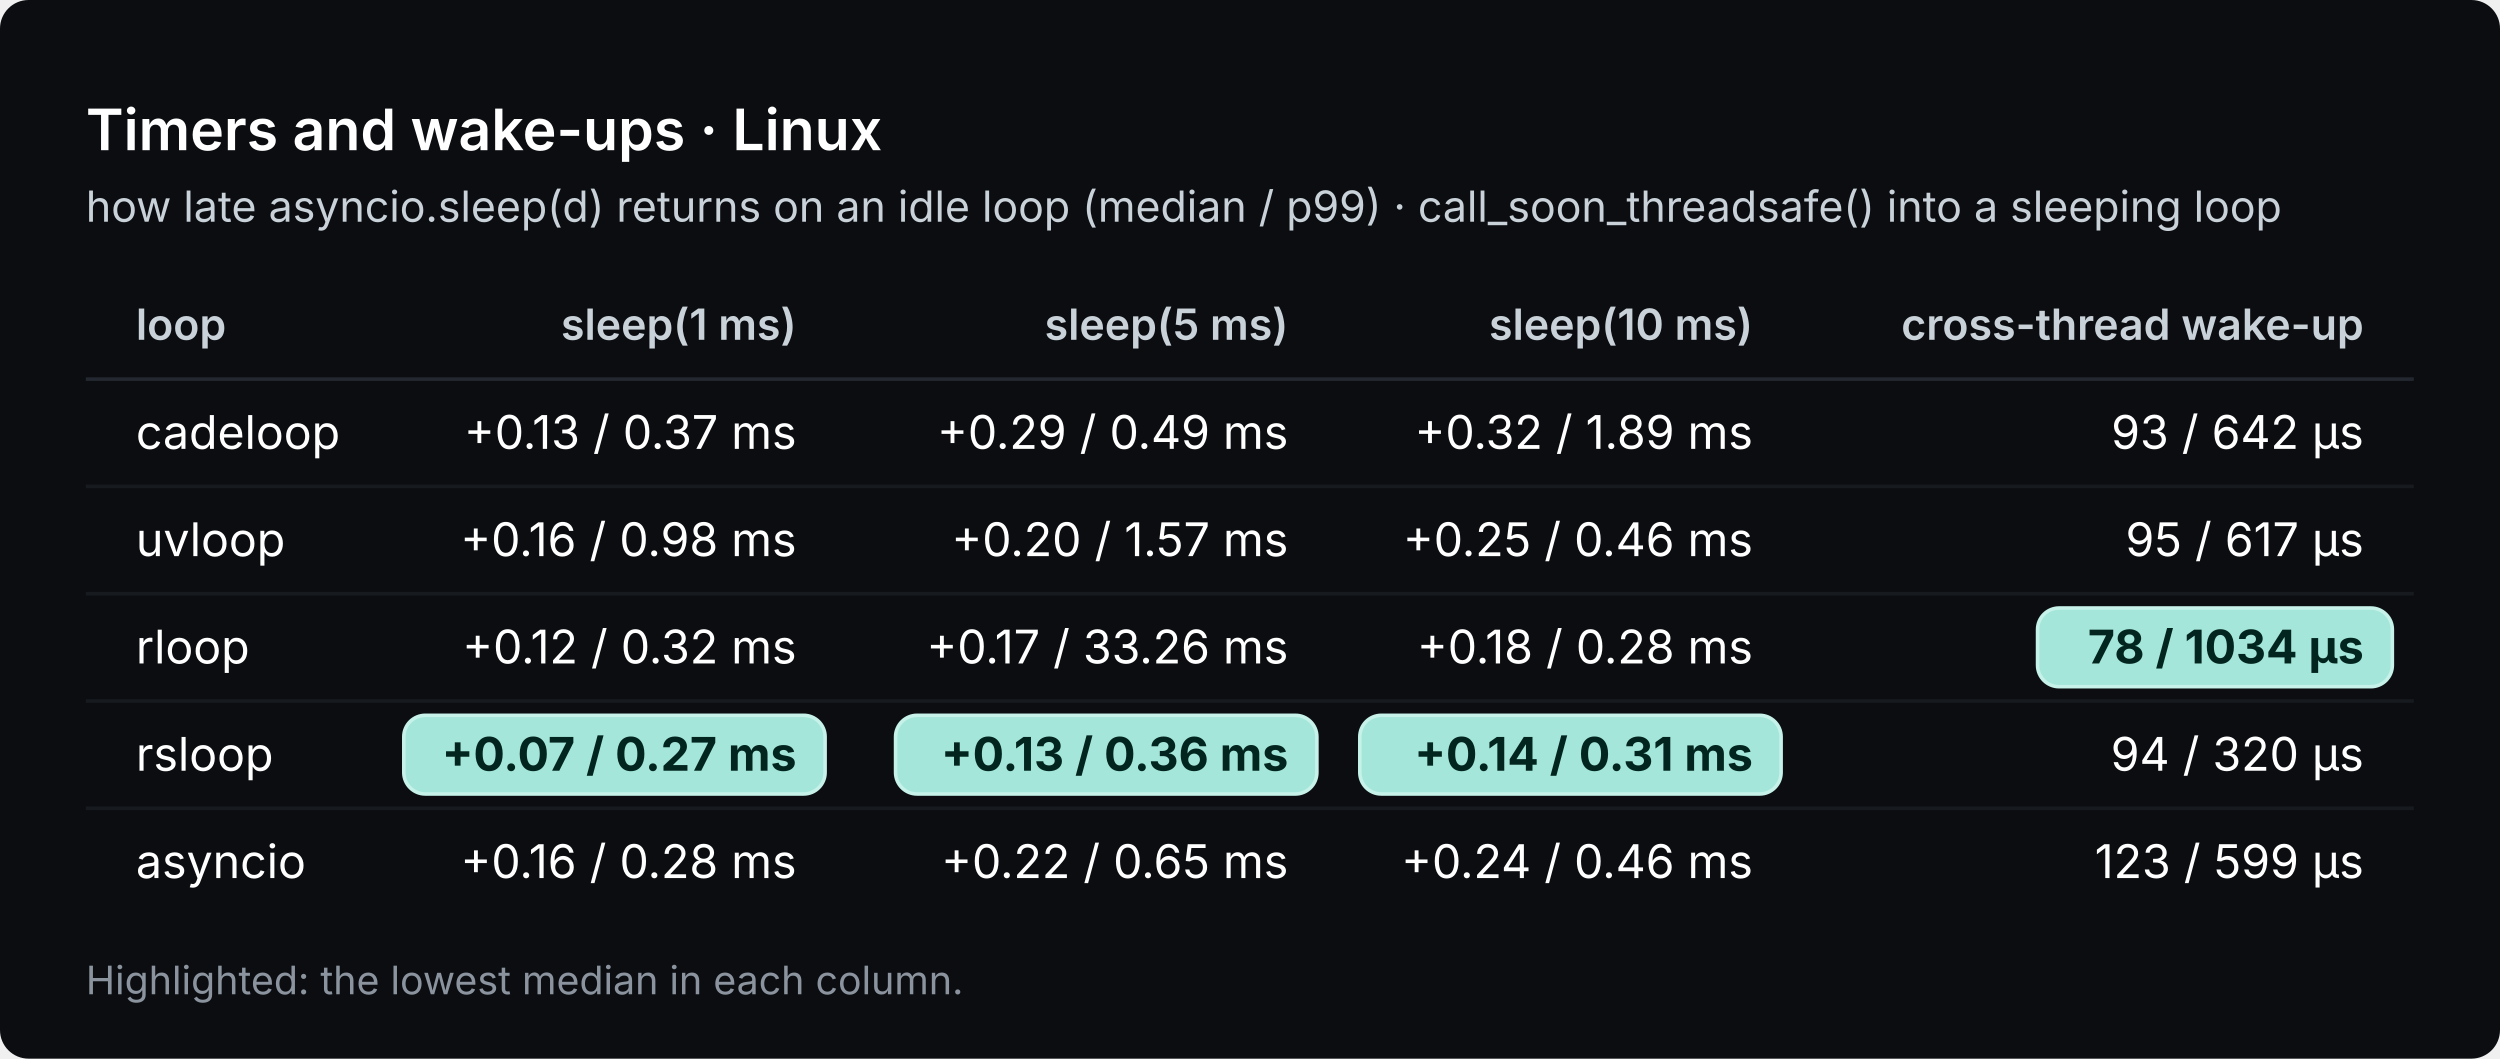
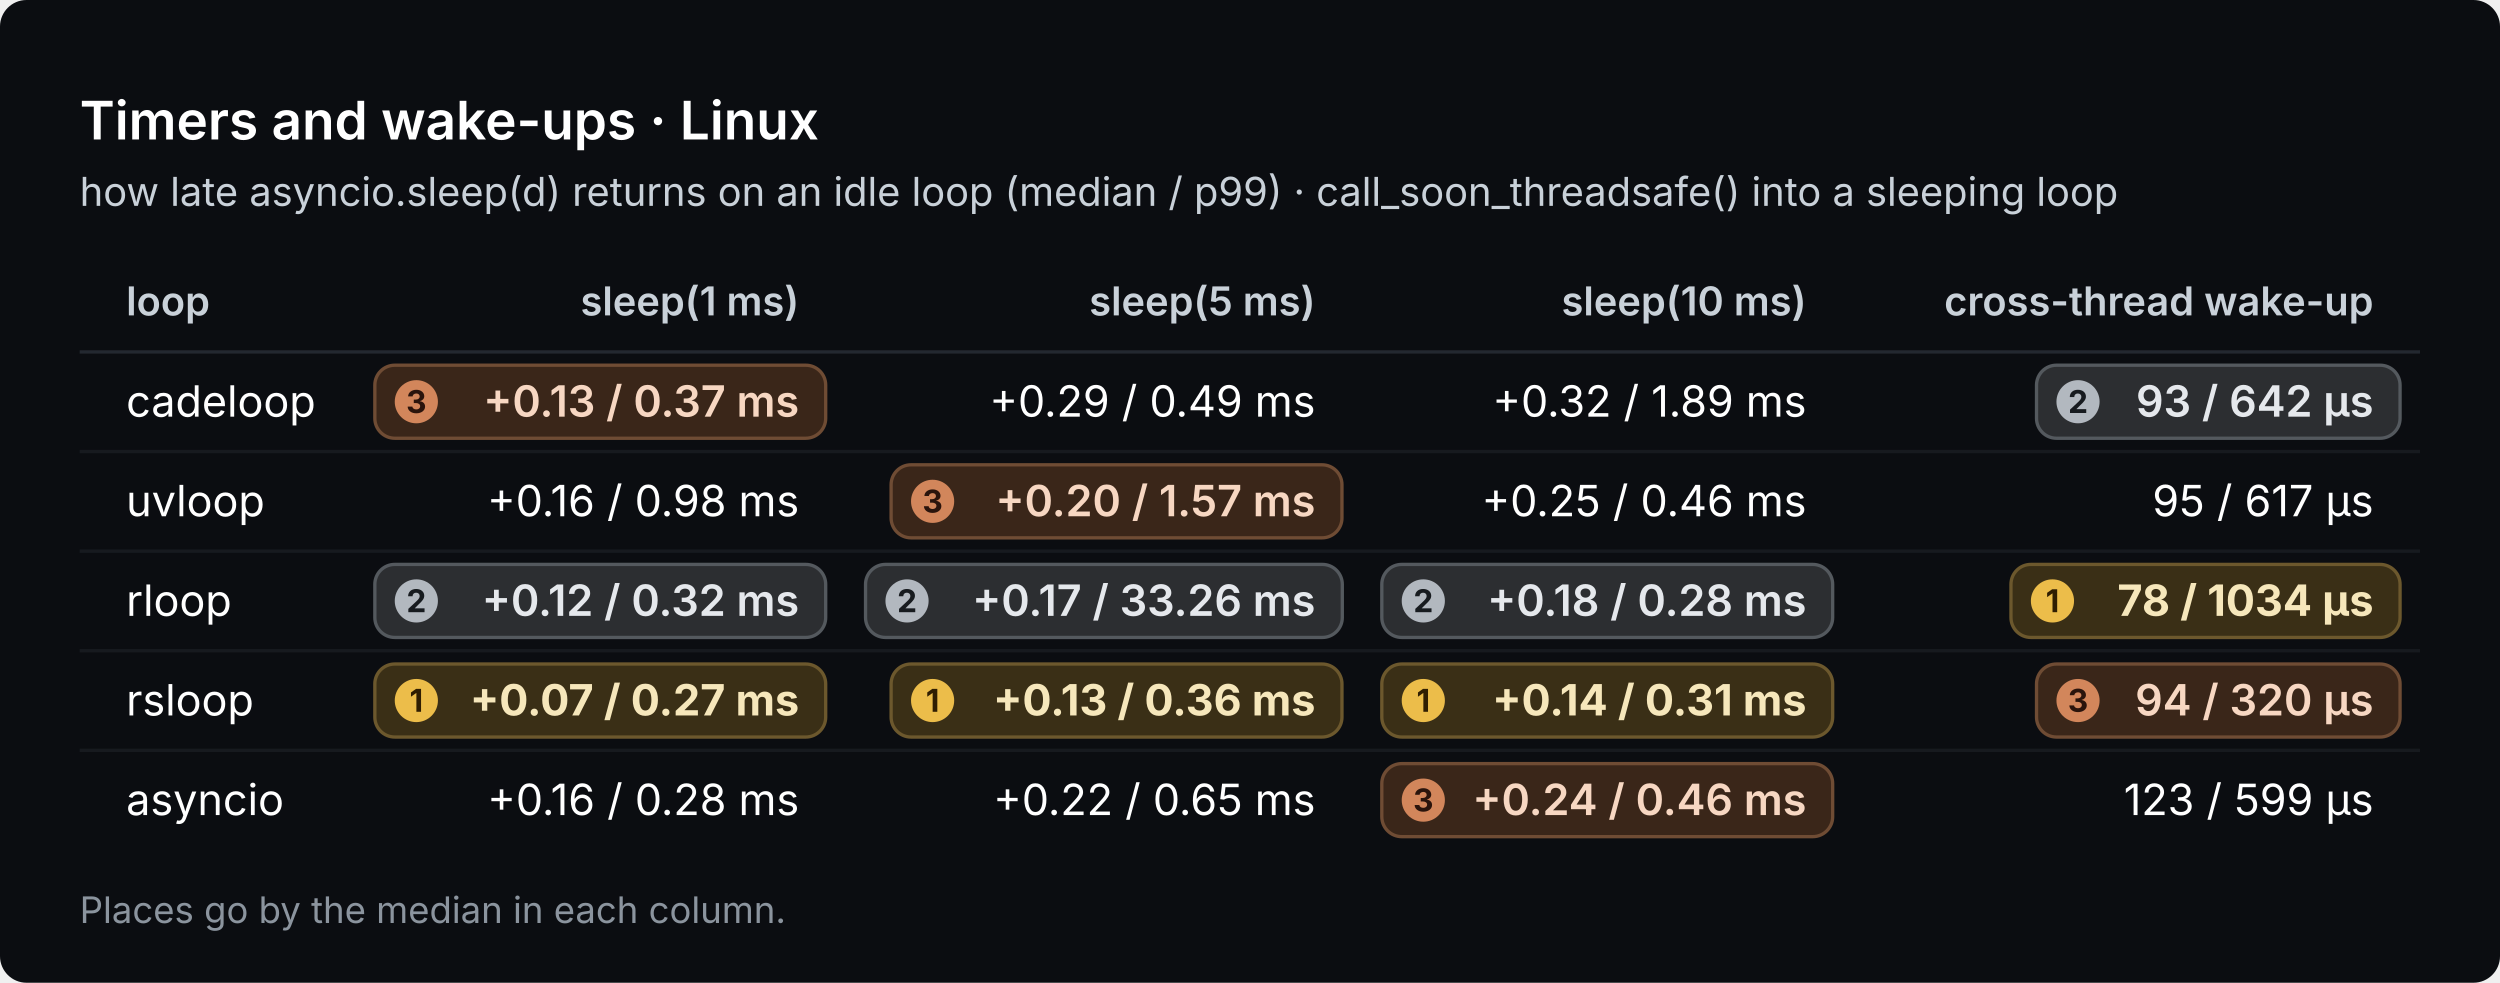
- <svg xmlns="http://www.w3.org/2000/svg" viewBox="0 0 699 296" width="699" height="296" font-family="system-ui, -apple-system, 'Segoe UI', sans-serif">
-   <rect width="699" height="296" fill="#0B0D11" rx="8" />
+ <svg xmlns="http://www.w3.org/2000/svg" viewBox="0 0 753 296" width="753" height="296" font-family="system-ui, -apple-system, 'Segoe UI', sans-serif">
+   <rect width="753" height="296" fill="#0B0D11" rx="8" />
  <text x="24" y="42" font-size="16" font-weight="600" fill="#ffffff">Timers and wake-ups · Linux</text>
  <text x="24" y="62" font-size="12" fill="#c9d1d9">how late asyncio.sleep(d) returns on an idle loop (median / p99) · call_soon_threadsafe() into a sleeping loop</text>
  <text x="38.0" y="95.0" font-size="12" font-weight="600" fill="#c9d1d9">loop</text>
-   <text x="222.7" y="95.0" font-size="12" font-weight="600" text-anchor="end" fill="#c9d1d9">sleep(1 ms)</text>
-   <text x="360.2" y="95.0" font-size="12" font-weight="600" text-anchor="end" fill="#c9d1d9">sleep(5 ms)</text>
-   <text x="490.1" y="95.0" font-size="12" font-weight="600" text-anchor="end" fill="#c9d1d9">sleep(10 ms)</text>
-   <text x="660.9" y="95.0" font-size="12" font-weight="600" text-anchor="end" fill="#c9d1d9">cross-thread wake-up</text>
-   <line x1="24" y1="106.0" x2="674.9" y2="106.0" stroke="#232830" stroke-width="1" />
+   <text x="240.7" y="95.0" font-size="12" font-weight="600" text-anchor="end" fill="#c9d1d9">sleep(1 ms)</text>
+   <text x="396.2" y="95.0" font-size="12" font-weight="600" text-anchor="end" fill="#c9d1d9">sleep(5 ms)</text>
+   <text x="544.1" y="95.0" font-size="12" font-weight="600" text-anchor="end" fill="#c9d1d9">sleep(10 ms)</text>
+   <text x="714.9" y="95.0" font-size="12" font-weight="600" text-anchor="end" fill="#c9d1d9">cross-thread wake-up</text>
+   <line x1="24" y1="106.0" x2="728.9" y2="106.0" stroke="#232830" stroke-width="1" />
  <text x="38.0" y="125.5" font-size="13" fill="#ffffff">cadeloop</text>
-   <text x="222.7" y="125.5" font-size="13" text-anchor="end" fill="#ffffff">+0.13 / 0.37 ms</text>
-   <text x="360.2" y="125.5" font-size="13" text-anchor="end" fill="#ffffff">+0.29 / 0.49 ms</text>
-   <text x="490.1" y="125.5" font-size="13" text-anchor="end" fill="#ffffff">+0.32 / 1.89 ms</text>
-   <text x="660.9" y="125.5" font-size="13" text-anchor="end" fill="#ffffff">93 / 642 µs</text>
-   <line x1="24" y1="136.0" x2="674.9" y2="136.0" stroke="#171A1F" stroke-width="1" />
+   <rect x="112.9" y="110.0" width="135.8" height="22" rx="6" fill="#3a2619" stroke="#6f4c34" stroke-width="1" />
+   <circle cx="125.4" cy="121.0" r="6.5" fill="#d2865b" />
+   <text x="125.4" y="124.4" font-size="9.5" font-weight="700" text-anchor="middle" fill="#2a140c">3</text>
+   <text x="240.7" y="125.5" font-size="13" text-anchor="end" font-weight="600" fill="#f7d7c2">+0.13 / 0.37 ms</text>
+   <text x="396.2" y="125.5" font-size="13" text-anchor="end" fill="#ffffff">+0.29 / 0.49 ms</text>
+   <text x="544.1" y="125.5" font-size="13" text-anchor="end" fill="#ffffff">+0.32 / 1.89 ms</text>
+   <rect x="613.4" y="110.0" width="109.5" height="22" rx="6" fill="#2c2e31" stroke="#54595e" stroke-width="1" />
+   <circle cx="625.9" cy="121.0" r="6.5" fill="#b2b8bf" />
+   <text x="625.9" y="124.4" font-size="9.5" font-weight="700" text-anchor="middle" fill="#171b1f">2</text>
+   <text x="714.9" y="125.5" font-size="13" text-anchor="end" font-weight="600" fill="#e5e8ec">93 / 642 µs</text>
+   <line x1="24" y1="136.0" x2="728.9" y2="136.0" stroke="#171A1F" stroke-width="1" />
  <text x="38.0" y="155.5" font-size="13" fill="#ffffff">uvloop</text>
-   <text x="222.7" y="155.5" font-size="13" text-anchor="end" fill="#ffffff">+0.16 / 0.98 ms</text>
-   <text x="360.2" y="155.5" font-size="13" text-anchor="end" fill="#ffffff">+0.20 / 1.57 ms</text>
-   <text x="490.1" y="155.5" font-size="13" text-anchor="end" fill="#ffffff">+0.25 / 0.46 ms</text>
-   <text x="660.9" y="155.5" font-size="13" text-anchor="end" fill="#ffffff">95 / 617 µs</text>
-   <line x1="24" y1="166.0" x2="674.9" y2="166.0" stroke="#171A1F" stroke-width="1" />
+   <text x="240.7" y="155.5" font-size="13" text-anchor="end" fill="#ffffff">+0.16 / 0.98 ms</text>
+   <rect x="268.4" y="140.0" width="135.8" height="22" rx="6" fill="#3a2619" stroke="#6f4c34" stroke-width="1" />
+   <circle cx="280.9" cy="151.0" r="6.5" fill="#d2865b" />
+   <text x="280.9" y="154.4" font-size="9.5" font-weight="700" text-anchor="middle" fill="#2a140c">3</text>
+   <text x="396.2" y="155.5" font-size="13" text-anchor="end" font-weight="600" fill="#f7d7c2">+0.20 / 1.57 ms</text>
+   <text x="544.1" y="155.5" font-size="13" text-anchor="end" fill="#ffffff">+0.25 / 0.46 ms</text>
+   <text x="714.9" y="155.5" font-size="13" text-anchor="end" fill="#ffffff">95 / 617 µs</text>
+   <line x1="24" y1="166.0" x2="728.9" y2="166.0" stroke="#171A1F" stroke-width="1" />
  <text x="38.0" y="185.5" font-size="13" fill="#ffffff">rloop</text>
-   <text x="222.7" y="185.5" font-size="13" text-anchor="end" fill="#ffffff">+0.12 / 0.32 ms</text>
-   <text x="360.2" y="185.5" font-size="13" text-anchor="end" fill="#ffffff">+0.17 / 33.26 ms</text>
-   <text x="490.1" y="185.5" font-size="13" text-anchor="end" fill="#ffffff">+0.18 / 0.28 ms</text>
-   <rect x="569.7" y="170.0" width="99.2" height="22" rx="6" fill="#a5e6da" stroke="#c6f2ea" stroke-width="1" />
-   <text x="660.9" y="185.5" font-size="13" text-anchor="end" font-weight="700" fill="#02261f">78 / 1034 µs</text>
-   <line x1="24" y1="196.0" x2="674.9" y2="196.0" stroke="#171A1F" stroke-width="1" />
+   <rect x="112.9" y="170.0" width="135.8" height="22" rx="6" fill="#2c2e31" stroke="#54595e" stroke-width="1" />
+   <circle cx="125.4" cy="181.0" r="6.5" fill="#b2b8bf" />
+   <text x="125.4" y="184.4" font-size="9.5" font-weight="700" text-anchor="middle" fill="#171b1f">2</text>
+   <text x="240.7" y="185.5" font-size="13" text-anchor="end" font-weight="600" fill="#e5e8ec">+0.12 / 0.32 ms</text>
+   <rect x="260.7" y="170.0" width="143.6" height="22" rx="6" fill="#2c2e31" stroke="#54595e" stroke-width="1" />
+   <circle cx="273.2" cy="181.0" r="6.5" fill="#b2b8bf" />
+   <text x="273.2" y="184.4" font-size="9.5" font-weight="700" text-anchor="middle" fill="#171b1f">2</text>
+   <text x="396.2" y="185.5" font-size="13" text-anchor="end" font-weight="600" fill="#e5e8ec">+0.17 / 33.26 ms</text>
+   <rect x="416.2" y="170.0" width="135.8" height="22" rx="6" fill="#2c2e31" stroke="#54595e" stroke-width="1" />
+   <circle cx="428.7" cy="181.0" r="6.5" fill="#b2b8bf" />
+   <text x="428.7" y="184.4" font-size="9.5" font-weight="700" text-anchor="middle" fill="#171b1f">2</text>
+   <text x="544.1" y="185.5" font-size="13" text-anchor="end" font-weight="600" fill="#e5e8ec">+0.18 / 0.28 ms</text>
+   <rect x="605.7" y="170.0" width="117.2" height="22" rx="6" fill="#3a2f16" stroke="#6c582d" stroke-width="1" />
+   <circle cx="618.2" cy="181.0" r="6.5" fill="#ecbd4a" />
+   <text x="618.2" y="184.4" font-size="9.5" font-weight="700" text-anchor="middle" fill="#2f1e02">1</text>
+   <text x="714.9" y="185.5" font-size="13" text-anchor="end" font-weight="700" fill="#f6e7bb">78 / 1034 µs</text>
+   <line x1="24" y1="196.0" x2="728.9" y2="196.0" stroke="#171A1F" stroke-width="1" />
  <text x="38.0" y="215.5" font-size="13" fill="#ffffff">rsloop</text>
-   <rect x="112.9" y="200.0" width="117.8" height="22" rx="6" fill="#a5e6da" stroke="#c6f2ea" stroke-width="1" />
-   <text x="222.7" y="215.5" font-size="13" text-anchor="end" font-weight="700" fill="#02261f">+0.07 / 0.27 ms</text>
-   <rect x="250.4" y="200.0" width="117.8" height="22" rx="6" fill="#a5e6da" stroke="#c6f2ea" stroke-width="1" />
-   <text x="360.2" y="215.5" font-size="13" text-anchor="end" font-weight="700" fill="#02261f">+0.13 / 0.36 ms</text>
-   <rect x="380.2" y="200.0" width="117.8" height="22" rx="6" fill="#a5e6da" stroke="#c6f2ea" stroke-width="1" />
-   <text x="490.1" y="215.5" font-size="13" text-anchor="end" font-weight="700" fill="#02261f">+0.14 / 0.31 ms</text>
-   <text x="660.9" y="215.5" font-size="13" text-anchor="end" fill="#ffffff">94 / 320 µs</text>
-   <line x1="24" y1="226.0" x2="674.9" y2="226.0" stroke="#171A1F" stroke-width="1" />
+   <rect x="112.9" y="200.0" width="135.8" height="22" rx="6" fill="#3a2f16" stroke="#6c582d" stroke-width="1" />
+   <circle cx="125.4" cy="211.0" r="6.5" fill="#ecbd4a" />
+   <text x="125.4" y="214.4" font-size="9.5" font-weight="700" text-anchor="middle" fill="#2f1e02">1</text>
+   <text x="240.7" y="215.5" font-size="13" text-anchor="end" font-weight="700" fill="#f6e7bb">+0.07 / 0.27 ms</text>
+   <rect x="268.4" y="200.0" width="135.8" height="22" rx="6" fill="#3a2f16" stroke="#6c582d" stroke-width="1" />
+   <circle cx="280.9" cy="211.0" r="6.5" fill="#ecbd4a" />
+   <text x="280.9" y="214.4" font-size="9.5" font-weight="700" text-anchor="middle" fill="#2f1e02">1</text>
+   <text x="396.2" y="215.5" font-size="13" text-anchor="end" font-weight="700" fill="#f6e7bb">+0.13 / 0.36 ms</text>
+   <rect x="416.2" y="200.0" width="135.8" height="22" rx="6" fill="#3a2f16" stroke="#6c582d" stroke-width="1" />
+   <circle cx="428.7" cy="211.0" r="6.5" fill="#ecbd4a" />
+   <text x="428.7" y="214.4" font-size="9.5" font-weight="700" text-anchor="middle" fill="#2f1e02">1</text>
+   <text x="544.1" y="215.5" font-size="13" text-anchor="end" font-weight="700" fill="#f6e7bb">+0.14 / 0.31 ms</text>
+   <rect x="613.4" y="200.0" width="109.5" height="22" rx="6" fill="#3a2619" stroke="#6f4c34" stroke-width="1" />
+   <circle cx="625.9" cy="211.0" r="6.5" fill="#d2865b" />
+   <text x="625.9" y="214.4" font-size="9.5" font-weight="700" text-anchor="middle" fill="#2a140c">3</text>
+   <text x="714.9" y="215.5" font-size="13" text-anchor="end" font-weight="600" fill="#f7d7c2">94 / 320 µs</text>
+   <line x1="24" y1="226.0" x2="728.9" y2="226.0" stroke="#171A1F" stroke-width="1" />
  <text x="38.0" y="245.5" font-size="13" fill="#ffffff">asyncio</text>
-   <text x="222.7" y="245.5" font-size="13" text-anchor="end" fill="#ffffff">+0.16 / 0.28 ms</text>
-   <text x="360.2" y="245.5" font-size="13" text-anchor="end" fill="#ffffff">+0.22 / 0.65 ms</text>
-   <text x="490.1" y="245.5" font-size="13" text-anchor="end" fill="#ffffff">+0.24 / 0.46 ms</text>
-   <text x="660.9" y="245.5" font-size="13" text-anchor="end" fill="#ffffff">123 / 599 µs</text>
-   <text x="24" y="278.0" font-size="11" fill="#8b949e">Highlighted: the lowest median in each column.</text>
+   <text x="240.7" y="245.5" font-size="13" text-anchor="end" fill="#ffffff">+0.16 / 0.28 ms</text>
+   <text x="396.2" y="245.5" font-size="13" text-anchor="end" fill="#ffffff">+0.22 / 0.65 ms</text>
+   <rect x="416.2" y="230.0" width="135.8" height="22" rx="6" fill="#3a2619" stroke="#6f4c34" stroke-width="1" />
+   <circle cx="428.7" cy="241.0" r="6.5" fill="#d2865b" />
+   <text x="428.7" y="244.4" font-size="9.5" font-weight="700" text-anchor="middle" fill="#2a140c">3</text>
+   <text x="544.1" y="245.5" font-size="13" text-anchor="end" font-weight="600" fill="#f7d7c2">+0.24 / 0.46 ms</text>
+   <text x="714.9" y="245.5" font-size="13" text-anchor="end" fill="#ffffff">123 / 599 µs</text>
+   <text x="24" y="278.0" font-size="11" fill="#8b949e">Places go by the median in each column.</text>
</svg>
